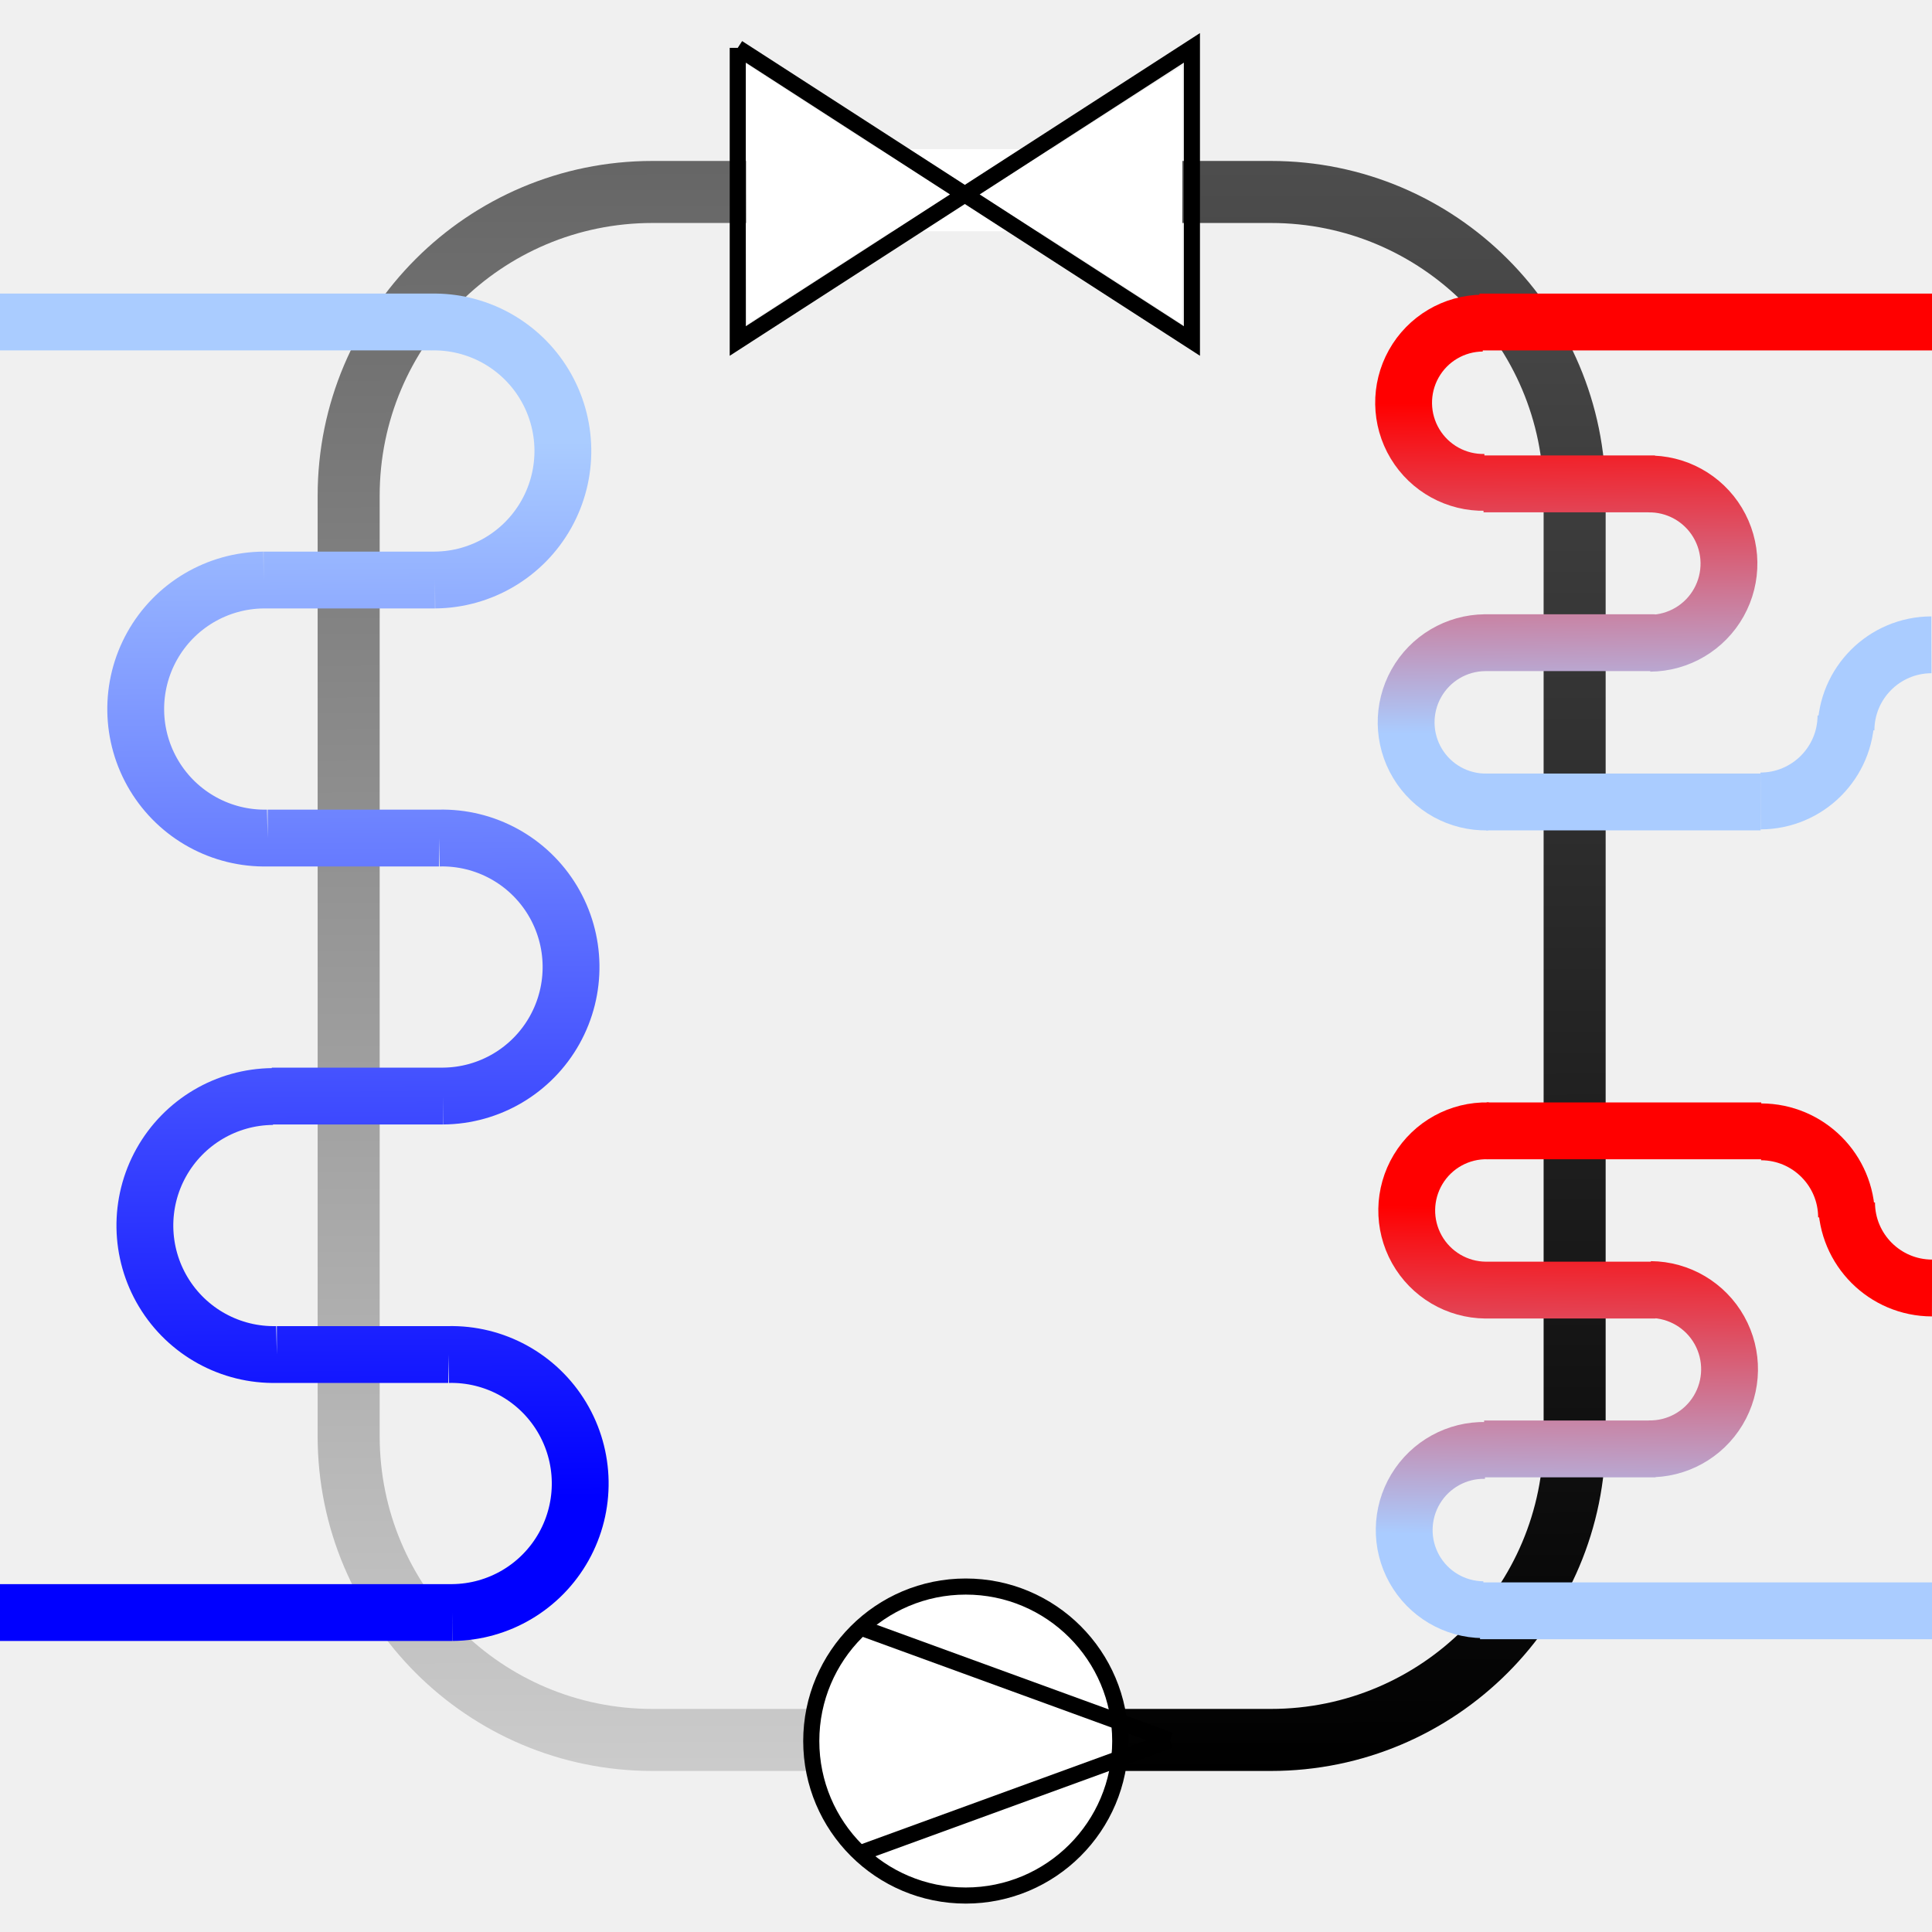
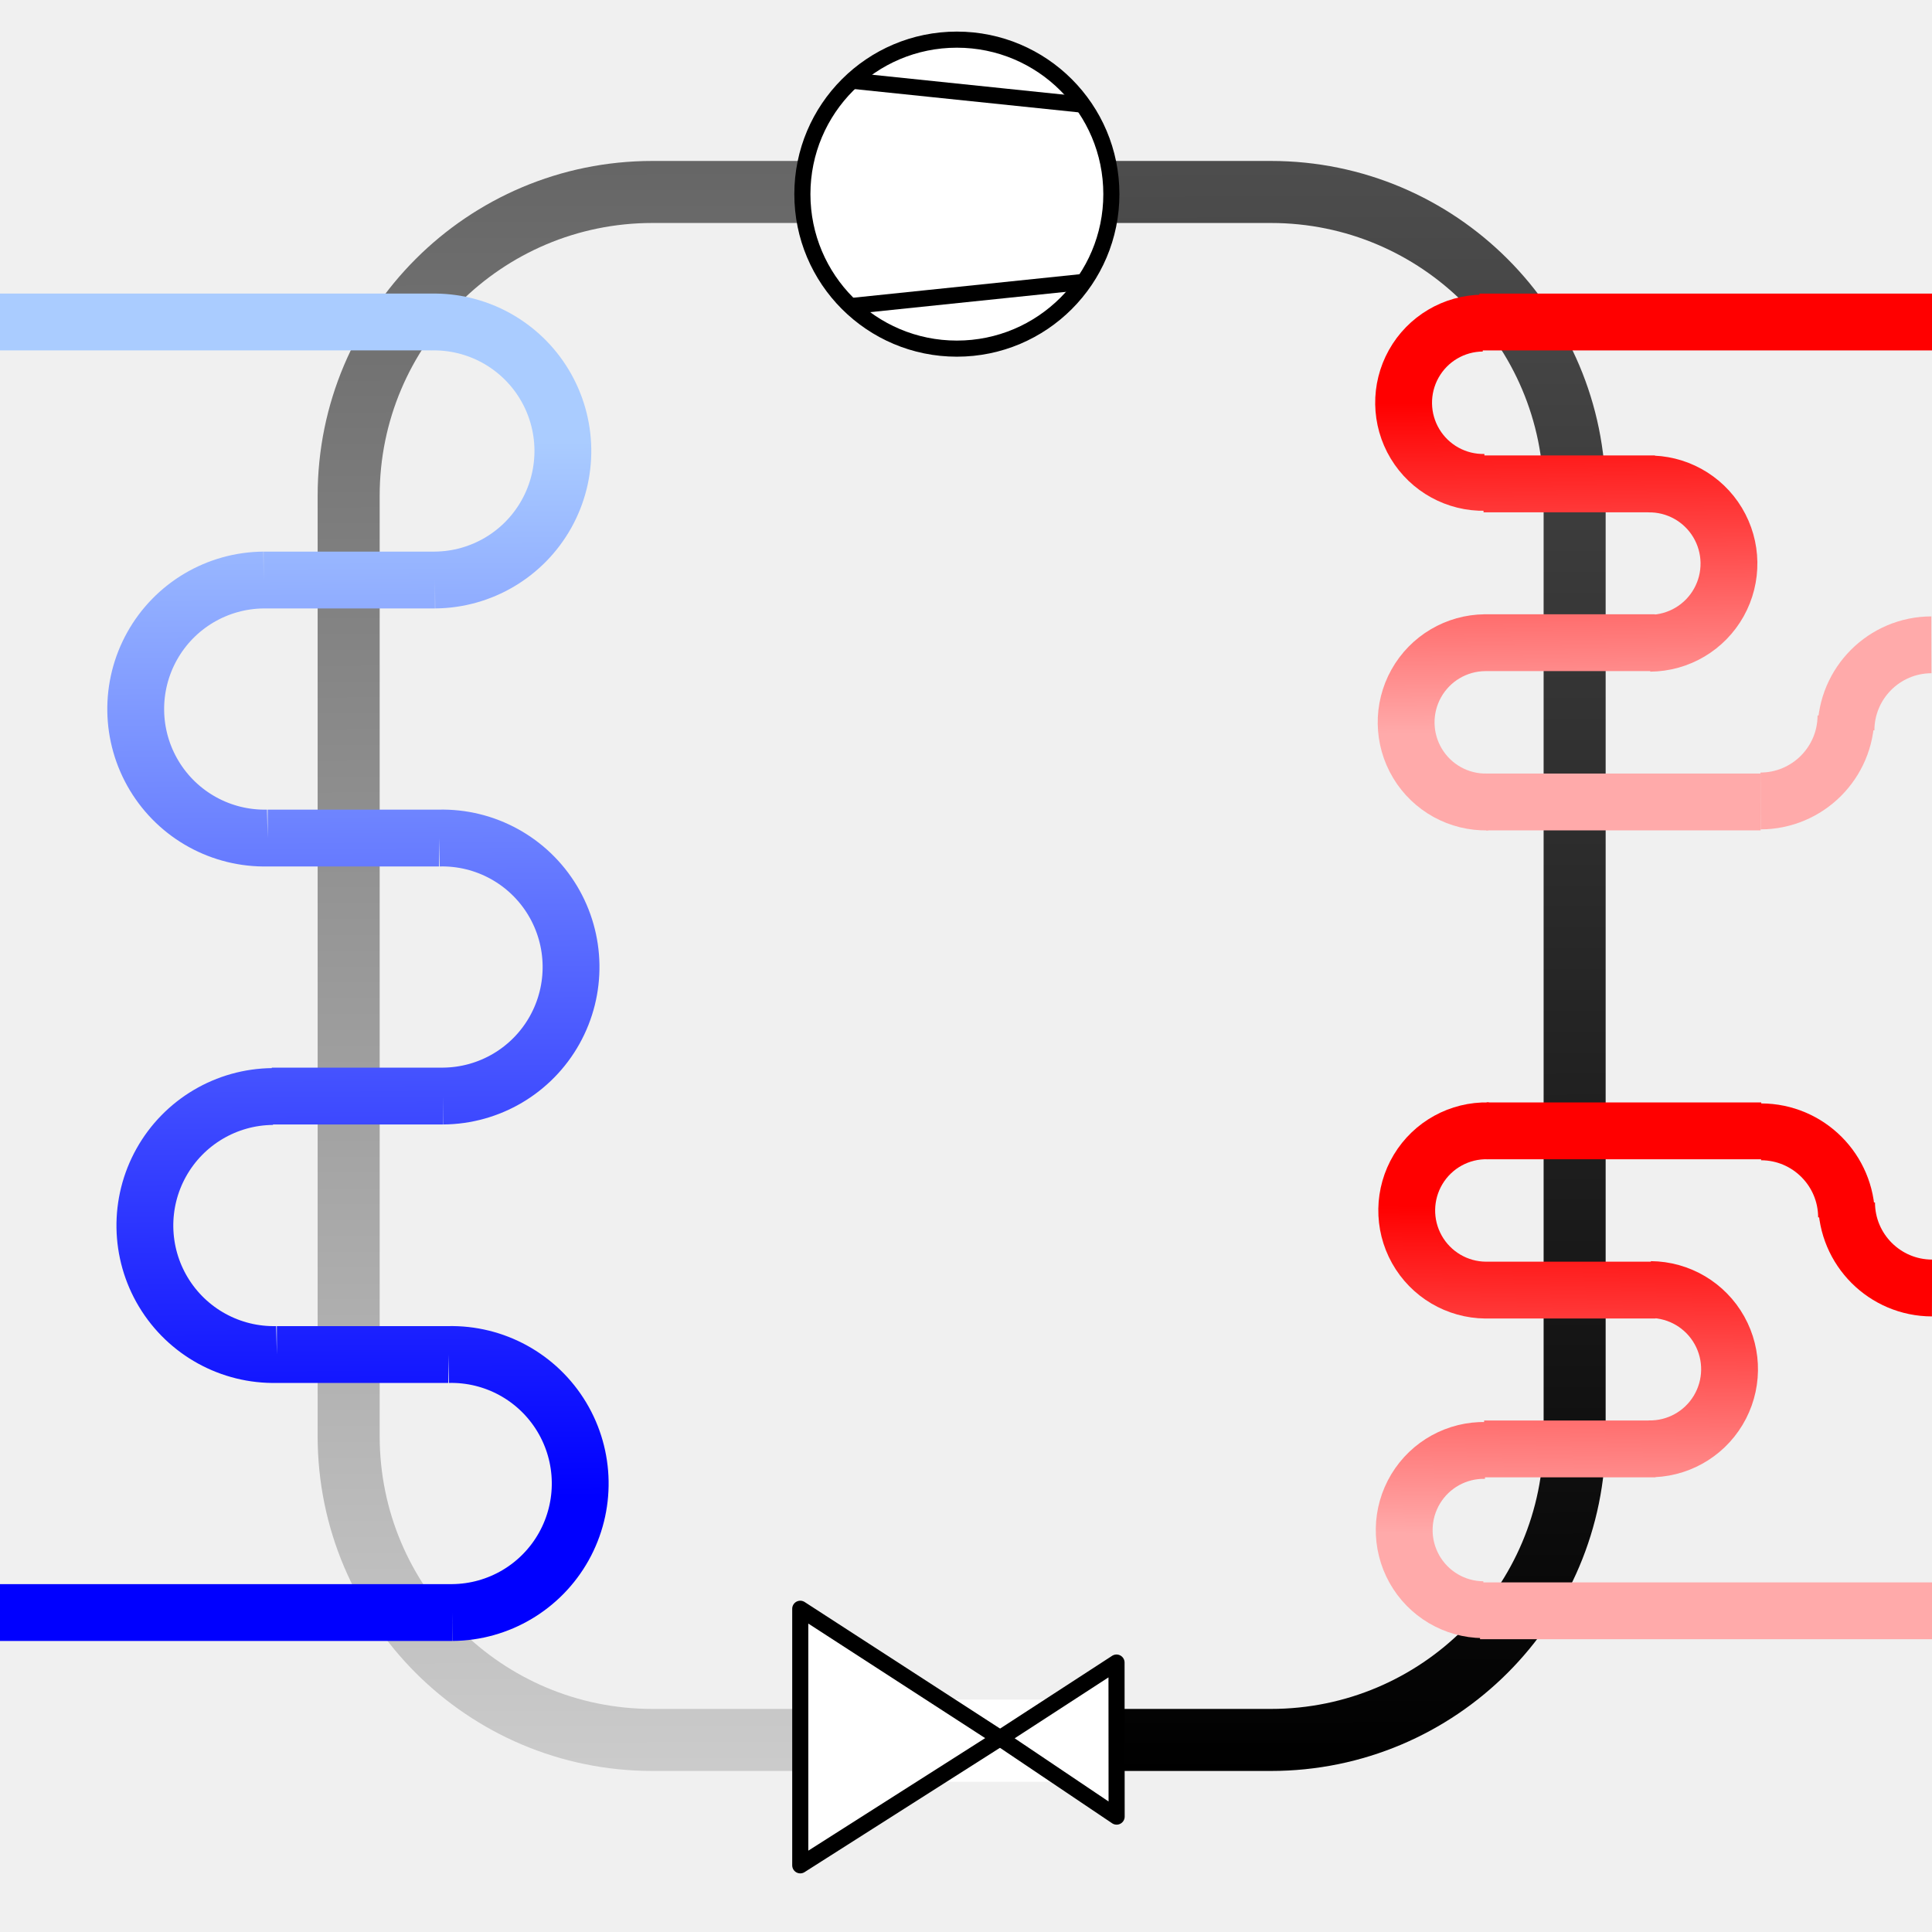
<svg xmlns="http://www.w3.org/2000/svg" xmlns:xlink="http://www.w3.org/1999/xlink" id="svg103" version="1.1" viewBox="0 0 120 120" height="120mm" width="120mm">
  <defs id="defs97">
    <linearGradient id="linearGradient885">
      <stop style="stop-color:#ff0000;stop-opacity:1" offset="0" id="stop881" />
-       <stop style="stop-color:#aaccff;stop-opacity:1" offset="1" id="stop883" />
+       <stop style="stop-color:#ffaaaa;stop-opacity:1" offset="1" id="stop883" />
    </linearGradient>
    <linearGradient id="linearGradient879">
      <stop style="stop-color:#ff0000;stop-opacity:1" offset="0" id="stop875" />
-       <stop style="stop-color:#aaccff;stop-opacity:1" offset="1" id="stop877" />
+       <stop style="stop-color:#ffaaaa;stop-opacity:1" offset="1" id="stop877" />
    </linearGradient>
    <linearGradient id="linearGradient873">
      <stop style="stop-color:#aaccff;stop-opacity:1" offset="0" id="stop869" />
      <stop style="stop-color:#0000ff;stop-opacity:1" offset="1" id="stop871" />
    </linearGradient>
    <linearGradient id="linearGradient1046">
      <stop id="stop1042" offset="0" style="stop-color:#0000ff;stop-opacity:1" />
      <stop id="stop1044" offset="1" style="stop-color:#ff0000;stop-opacity:1" />
    </linearGradient>
    <linearGradient id="linearGradient858">
      <stop id="stop854" offset="0" style="stop-color:#cccccc;stop-opacity:1" />
      <stop id="stop856" offset="1" style="stop-color:#666666;stop-opacity:1" />
    </linearGradient>
    <linearGradient id="linearGradient850">
      <stop id="stop846" offset="0" style="stop-color:#000000;stop-opacity:1" />
      <stop id="stop848" offset="1" style="stop-color:#4d4d4d;stop-opacity:1" />
    </linearGradient>
    <clipPath id="clipPath840" clipPathUnits="userSpaceOnUse">
      <rect y="73.804" x="34.494" height="120" width="60" id="rect842" style="fill:#ffff00;fill-rule:evenodd;stroke:none;stroke-width:0.293" />
    </clipPath>
    <linearGradient gradientUnits="userSpaceOnUse" y2="84.097" x2="94.494" y1="184.071" x1="94.289" id="linearGradient852" xlink:href="#linearGradient850" />
    <linearGradient gradientUnits="userSpaceOnUse" y2="84.097" x2="94.683" y1="184.449" x1="94.856" id="linearGradient860" xlink:href="#linearGradient858" />
    <linearGradient gradientTransform="matrix(-1,0,0,1,189.0109,0.1077366)" y2="166.657" x2="118.623" y1="101.079" x1="118.983" gradientUnits="userSpaceOnUse" id="linearGradient1054" xlink:href="#linearGradient873" />
    <linearGradient xlink:href="#linearGradient1046" id="linearGradient912" gradientUnits="userSpaceOnUse" x1="118.983" y1="101.079" x2="118.623" y2="166.657" gradientTransform="matrix(0.6297607,0,0,0.6297607,46.99543,64.36742)" />
    <linearGradient xlink:href="#linearGradient879" id="linearGradient933" gradientUnits="userSpaceOnUse" gradientTransform="matrix(0.6172284,0,0,0.6172284,48.73923,46.62698)" x1="118.769" y1="165.378" x2="118.408" y2="198.379" />
    <linearGradient xlink:href="#linearGradient1046" id="linearGradient937" gradientUnits="userSpaceOnUse" gradientTransform="matrix(0.6172284,0,0,0.6172284,76.4627,46.49621)" x1="118.983" y1="101.079" x2="118.623" y2="166.657" />
    <linearGradient xlink:href="#linearGradient1046" id="linearGradient979" gradientUnits="userSpaceOnUse" gradientTransform="matrix(0.6172284,0,0,-0.6172284,48.70291,221.0301)" x1="103.98" y1="162.163" x2="95.475" y2="190.02" />
    <linearGradient xlink:href="#linearGradient885" id="linearGradient1004" gradientUnits="userSpaceOnUse" gradientTransform="matrix(0.6172284,0,0,-0.6172284,48.70291,221.0301)" x1="118.769" y1="197.957" x2="119.051" y2="164.728" />
  </defs>
  <g transform="translate(-34.49405,-73.80357)" id="layer1">
    <rect clip-path="url(#clipPath840)" ry="18.866" y="85.727" x="56.15" height="96.147" width="76.147" id="rect836" style="fill:none;stroke:url(#linearGradient860);stroke-width:3.853;stroke-linecap:round;stroke-linejoin:miter;stroke-miterlimit:4;stroke-dasharray:none" />
    <rect transform="matrix(-1,0,0,1,188.4476,0)" style="fill:none;stroke:url(#linearGradient852);stroke-width:3.853;stroke-linecap:round;stroke-linejoin:miter;stroke-miterlimit:4;stroke-dasharray:none" id="rect844" width="76.147" height="96.147" x="56.15" y="85.727" ry="18.866" clip-path="url(#clipPath840)" />
    <path id="path1050" style="fill:none;stroke:url(#linearGradient1054);stroke-width:3.53;stroke-linecap:butt;stroke-linejoin:miter;stroke-miterlimit:4;stroke-dasharray:none;stroke-opacity:1" d="m 62.589,173.961 h -28.108 m 26.919,-80.158 h -26.906 m 27.018,16.026 a 8.004,8.014 0 0 0 6.923,-4.098 8.004,8.014 0 0 0 -0.128,-8.051 8.004,8.014 0 0 0 -7.049,-3.876 m 0.254,16.026 h -10.645 m 0,0 a 8.004,8.014 0 0 0 -6.923,4.098 8.004,8.014 0 0 0 0.128,8.051 8.004,8.014 0 0 0 7.049,3.876 m 10.899,16.026 a 8.004,8.014 0 0 0 6.923,-4.098 8.004,8.014 0 0 0 -0.128,-8.051 8.004,8.014 0 0 0 -7.049,-3.876 m -10.33,16.054 a 8.004,8.014 0 0 0 -6.923,4.098 8.004,8.014 0 0 0 0.128,8.051 8.004,8.014 0 0 0 7.049,3.876 m 10.899,16.026 a 8.004,8.014 0 0 0 6.923,-4.098 8.004,8.014 0 0 0 -0.128,-8.051 8.004,8.014 0 0 0 -7.049,-3.876 m 0,0 h -10.645 m 10.33,-16.054 h -10.645 m 10.391,-16.026 h -10.645" />
-     <circle r="9.596" cy="181.943" cx="94.479" id="path1056" style="fill:#ffffff;stroke:#000000;stroke-width:1;stroke-linecap:round;stroke-linejoin:miter;stroke-miterlimit:4;stroke-dasharray:none;stroke-opacity:1" />
-     <path id="path1058" d="M 107.16,181.895 87.978,174.902" style="fill:none;stroke:#000000;stroke-width:1;stroke-linecap:butt;stroke-linejoin:miter;stroke-miterlimit:4;stroke-dasharray:none;stroke-opacity:1" />
-     <path style="fill:none;stroke:#000000;stroke-width:1;stroke-linecap:butt;stroke-linejoin:miter;stroke-miterlimit:4;stroke-dasharray:none;stroke-opacity:1" d="m 107.16,181.895 -19.182,6.993" id="path1060" />
-     <rect y="83.064" x="88.261" height="5.103" width="12.662" id="rect1072" style="fill:#ffffff;stroke:none;stroke-width:1;stroke-linecap:round;stroke-linejoin:miter;stroke-miterlimit:4;stroke-dasharray:none;stroke-opacity:1" />
-     <path id="path1066" d="M 80.318,76.776 108.526,94.984 V 76.776 L 80.318,94.984 V 76.776" style="fill:none;stroke:#000000;stroke-width:1;stroke-linecap:butt;stroke-linejoin:miter;stroke-miterlimit:4;stroke-dasharray:none;stroke-opacity:1" />
-     <path id="path1068" d="m 101.768,89.956 c -3.378,-2.18 -6.173,-3.994 -6.21,-4.031 -0.037,-0.037 2.719,-1.866 6.126,-4.065 3.407,-2.199 6.212,-3.98 6.234,-3.959 0.022,0.022 0.029,3.635 0.016,8.03 l -0.024,7.99 z" style="fill:#ffffff;stroke:none;stroke-width:0.357;stroke-linecap:round;stroke-linejoin:miter;stroke-miterlimit:4;stroke-dasharray:none;stroke-opacity:1" />
-     <path id="path1070" d="M 80.837,85.866 V 77.776 l 0.496,0.318 c 0.273,0.175 2.856,1.842 5.741,3.705 2.884,1.863 5.489,3.542 5.788,3.731 l 0.544,0.344 -6.207,4.009 c -3.414,2.205 -6.242,4.023 -6.284,4.041 -0.043,0.017 -0.077,-3.609 -0.077,-8.058 z" style="fill:#ffffff;stroke:none;stroke-width:0.357;stroke-linecap:round;stroke-linejoin:miter;stroke-miterlimit:4;stroke-dasharray:none;stroke-opacity:1" />
+     <rect y="179.369" x="88.775" height="5.103" width="12.662" id="rect1072" style="fill:#ffffff;stroke:none;stroke-width:1;stroke-linecap:round;stroke-linejoin:miter;stroke-miterlimit:4;stroke-dasharray:none;stroke-opacity:1" />
    <g id="g967">
      <path d="m 126.771,153.934 a 4.941,4.947 0 0 1 -4.273,-2.53 4.941,4.947 0 0 1 0.079,-4.969 4.941,4.947 0 0 1 4.351,-2.393 m -0.314,29.743 a 4.941,4.947 0 0 1 -4.273,-2.53 4.941,4.947 0 0 1 0.079,-4.969 4.941,4.947 0 0 1 4.351,-2.393 m 10.247,-9.992 a 4.941,4.947 0 0 1 4.273,2.53 4.941,4.947 0 0 1 -0.079,4.969 4.941,4.947 0 0 1 -4.351,2.393 m -10.185,-9.859 h 10.645 m -10.899,19.919 h 28.108 m -27.854,-10.054 h 10.645" style="fill:none;stroke:url(#linearGradient933);stroke-width:3.53;stroke-linecap:butt;stroke-linejoin:miter;stroke-miterlimit:4;stroke-dasharray:none;stroke-opacity:1" id="path931" />
      <path transform="rotate(-90)" d="m -153.804,154.494 a 5.319,5.318 0 0 1 5.309,-5.306" id="path953" style="fill:none;stroke:#ff0000;stroke-width:3.53;stroke-linecap:butt;stroke-miterlimit:4;stroke-dasharray:none;stroke-opacity:1" />
      <path transform="rotate(90)" style="fill:none;stroke:#ff0000;stroke-width:3.53;stroke-linecap:butt;stroke-miterlimit:4;stroke-dasharray:none;stroke-opacity:1" id="path955" d="m 144.104,-143.881 a 5.319,5.318 0 0 1 5.309,-5.306" />
      <path id="path957" d="m 126.834,144.043 h 17.053" style="fill:none;stroke:#ff0000;stroke-width:3.53;stroke-linecap:butt;stroke-linejoin:miter;stroke-miterlimit:4;stroke-dasharray:none;stroke-opacity:1" />
    </g>
    <path style="fill:none;stroke:#ff0000;stroke-width:3.53;stroke-linecap:butt;stroke-linejoin:miter;stroke-miterlimit:4;stroke-dasharray:none;stroke-opacity:1" d="m 126.386,93.804 h 28.108" id="path999" />
    <path id="path969" style="fill:none;stroke:url(#linearGradient1004);stroke-width:3.53;stroke-linecap:butt;stroke-linejoin:miter;stroke-miterlimit:4;stroke-dasharray:none;stroke-opacity:1" d="m 126.734,113.723 a 4.941,4.947 0 0 0 -4.273,2.53 4.941,4.947 0 0 0 0.079,4.969 4.941,4.947 0 0 0 4.351,2.393 m -0.314,-29.743 a 4.941,4.947 0 0 0 -4.273,2.53 4.941,4.947 0 0 0 0.079,4.969 4.941,4.947 0 0 0 4.351,2.393 m 10.247,9.992 a 4.941,4.947 0 0 0 4.273,-2.53 4.941,4.947 0 0 0 -0.079,-4.969 4.941,4.947 0 0 0 -4.351,-2.393 m -10.185,9.859 h 10.645 m -10.645,-9.865 h 10.645" />
-     <path d="m 154.458,113.854 a 5.318,5.319 0 0 0 -5.306,5.309" style="fill:none;stroke:#aaccff;stroke-width:3.53;stroke-linecap:butt;stroke-miterlimit:4;stroke-dasharray:none;stroke-opacity:1" id="path971" />
-     <path d="m 143.845,123.553 a 5.318,5.319 0 0 0 5.306,-5.309" style="fill:none;stroke:#aaccff;stroke-width:3.53;stroke-linecap:butt;stroke-miterlimit:4;stroke-dasharray:none;stroke-opacity:1" id="path973" />
-     <path id="path975" d="M 126.798,123.615 H 143.85" style="fill:none;stroke:#aaccff;stroke-width:3.53;stroke-linecap:butt;stroke-linejoin:miter;stroke-miterlimit:4;stroke-dasharray:none;stroke-opacity:1" />
+     <path d="m 154.458,113.854 a 5.318,5.319 0 0 0 -5.306,5.309" style="fill:none;stroke:#ffaaaa;stroke-width:3.53;stroke-linecap:butt;stroke-miterlimit:4;stroke-dasharray:none;stroke-opacity:1" id="path971" />
+     <path d="m 143.845,123.553 a 5.318,5.319 0 0 0 5.306,-5.309" style="fill:none;stroke:#ffaaaa;stroke-width:3.53;stroke-linecap:butt;stroke-miterlimit:4;stroke-dasharray:none;stroke-opacity:1" id="path973" />
+     <path id="path975" d="M 126.798,123.615 H 143.85" style="fill:none;stroke:#ffaaaa;stroke-width:3.53;stroke-linecap:butt;stroke-linejoin:miter;stroke-miterlimit:4;stroke-dasharray:none;stroke-opacity:1" />
+     <circle style="fill:#ffffff;stroke:#000000;stroke-width:1;stroke-linecap:round;stroke-linejoin:miter;stroke-miterlimit:4;stroke-dasharray:none;stroke-opacity:1" id="path1056" cx="93.927" cy="85.862" r="9.596" />
+     <path id="path873" d="M 87.426,78.82 101.724,80.304" style="fill:none;stroke:#000000;stroke-width:1;stroke-linecap:butt;stroke-linejoin:miter;stroke-miterlimit:4;stroke-dasharray:none;stroke-opacity:1" />
+     <path style="fill:none;stroke:#000000;stroke-width:1;stroke-linecap:butt;stroke-linejoin:miter;stroke-miterlimit:4;stroke-dasharray:none;stroke-opacity:1" d="M 87.426,92.805 101.724,91.321" id="path875" />
+     <g transform="translate(2.487956,-0.1188982)" id="g879">
+       <path style="fill:#ffffff;stroke:#000000;stroke-width:1;stroke-linecap:butt;stroke-linejoin:round;stroke-miterlimit:4;stroke-dasharray:none;stroke-opacity:1" d="m 94.123,181.884 7.232,-4.697 0.007,9.568 z" id="path867" />
+       <path style="fill:#ffffff;stroke:#000000;stroke-width:1;stroke-linecap:butt;stroke-linejoin:round;stroke-miterlimit:4;stroke-dasharray:none;stroke-opacity:1" d="m 94.123,181.884 -12.411,7.897 -3e-6,-15.935 z" id="path871" />
+     </g>
  </g>
</svg>
